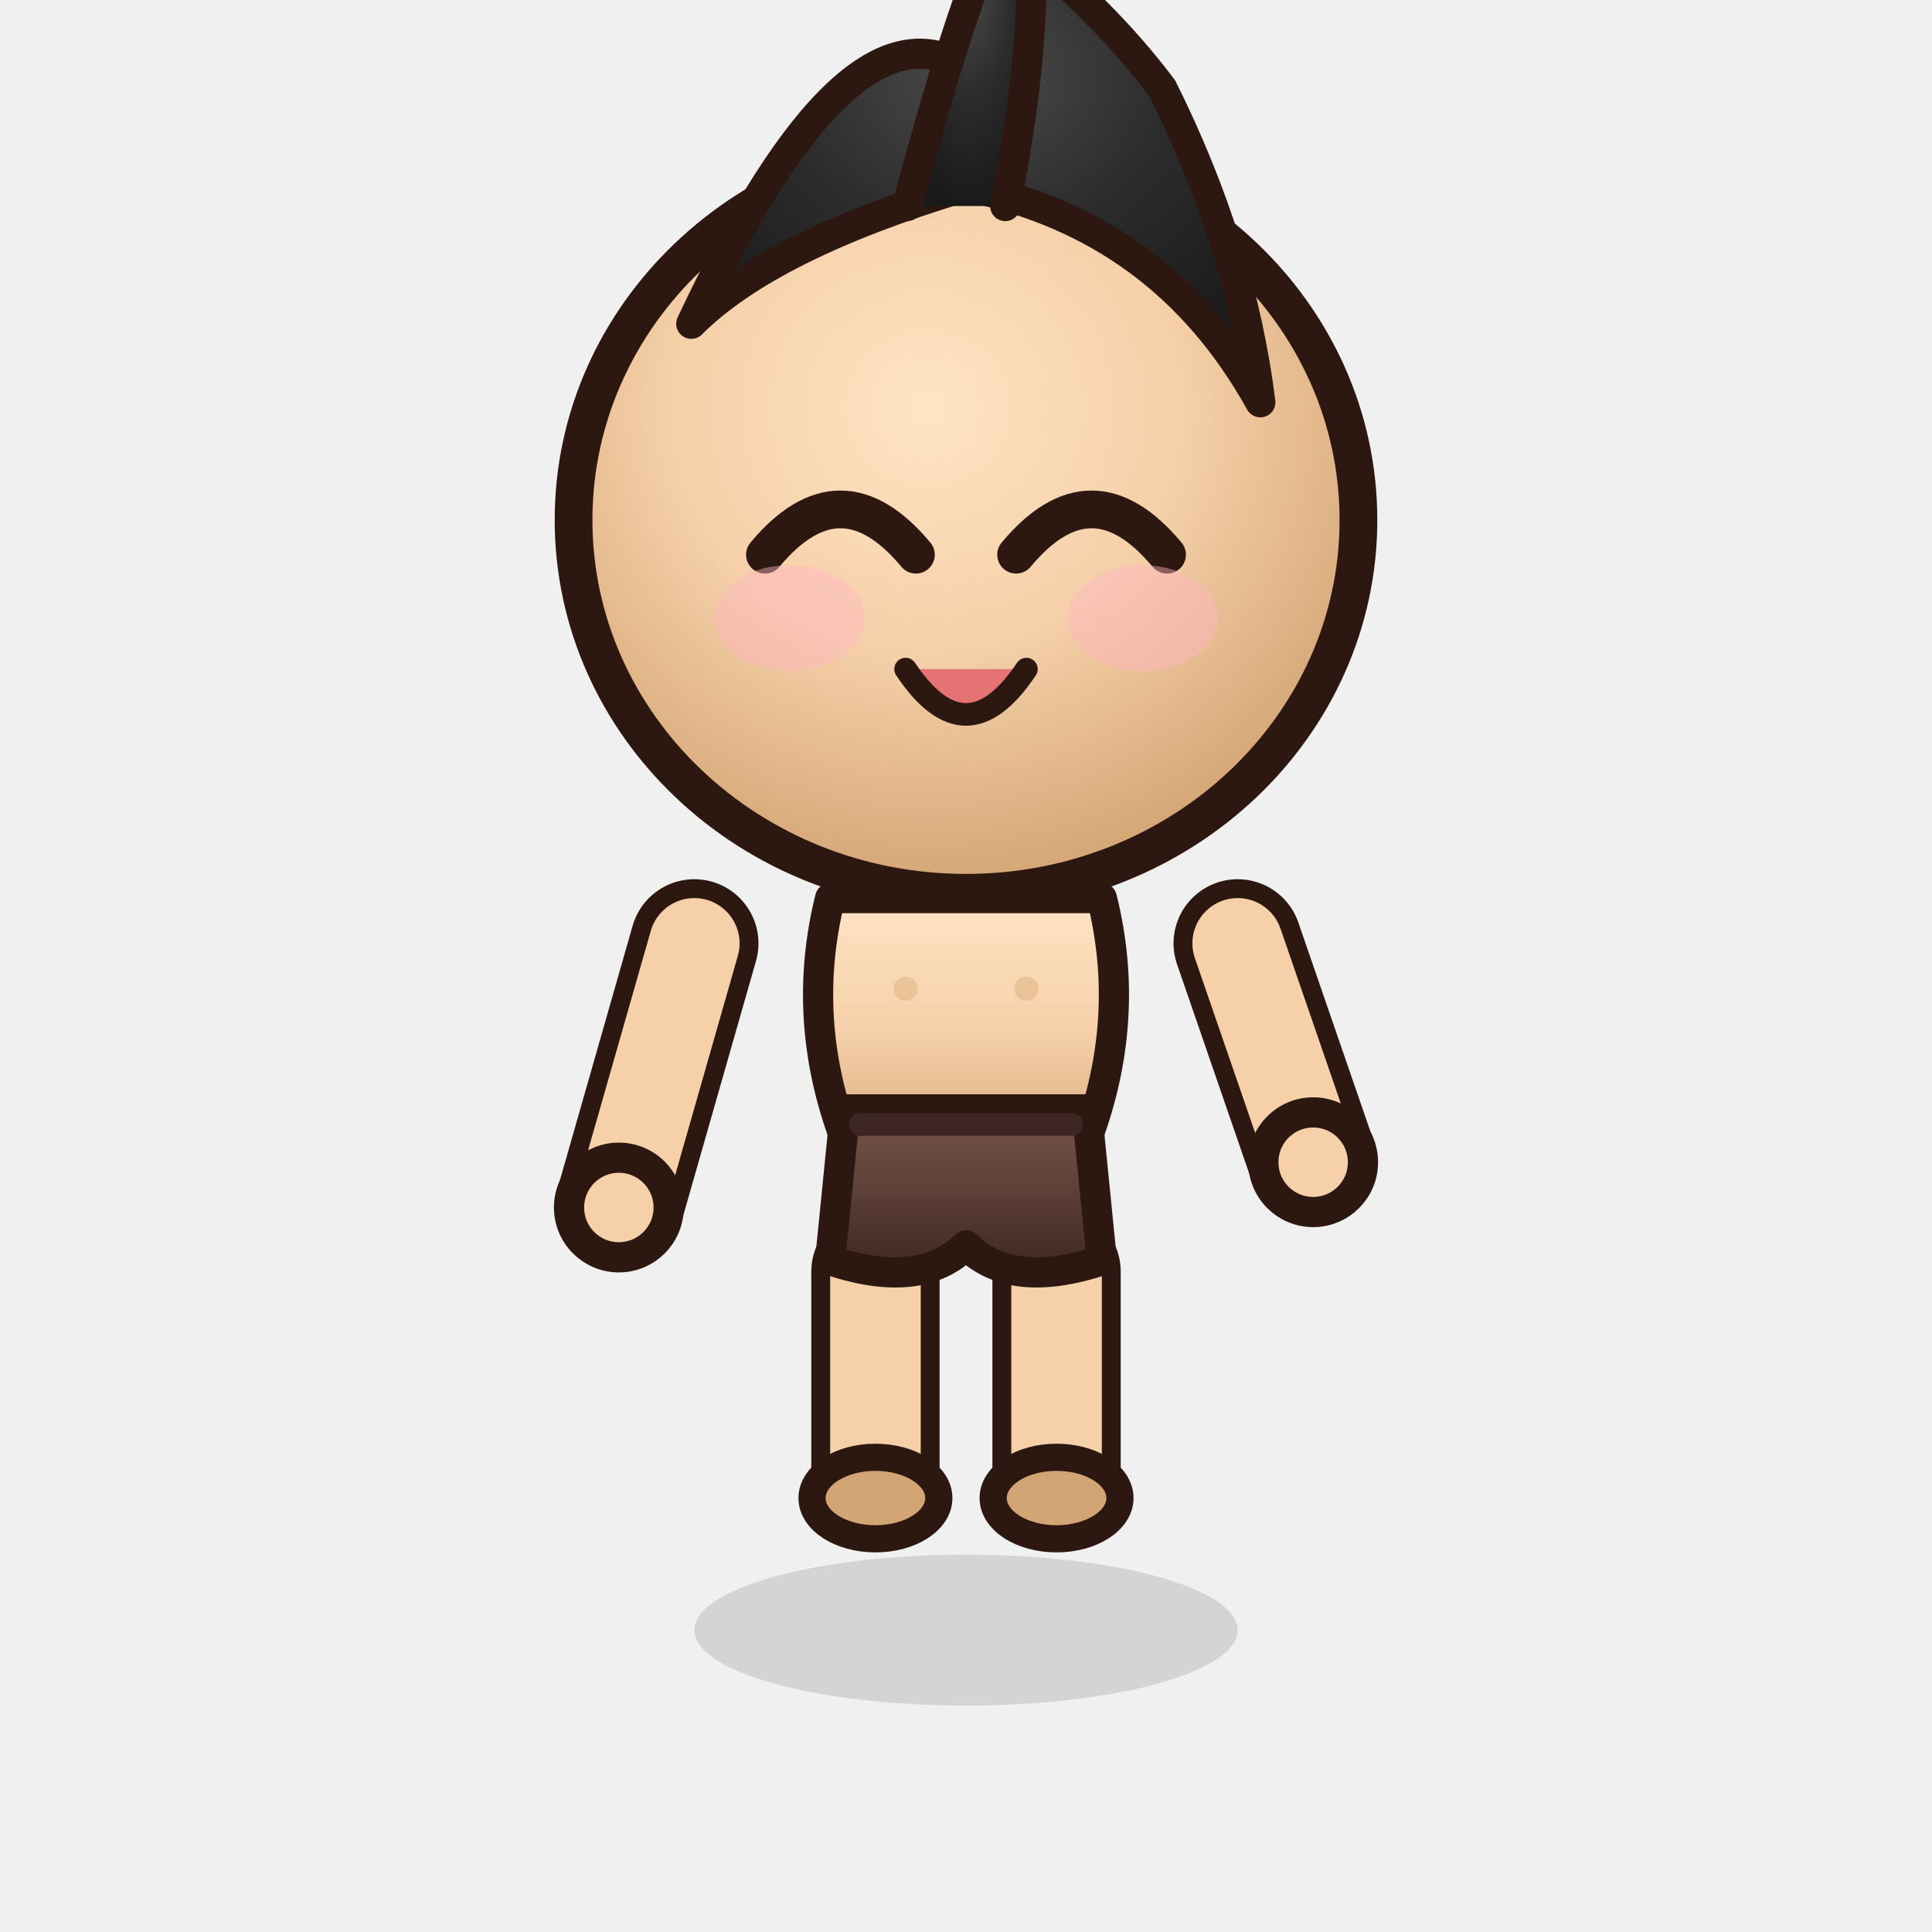
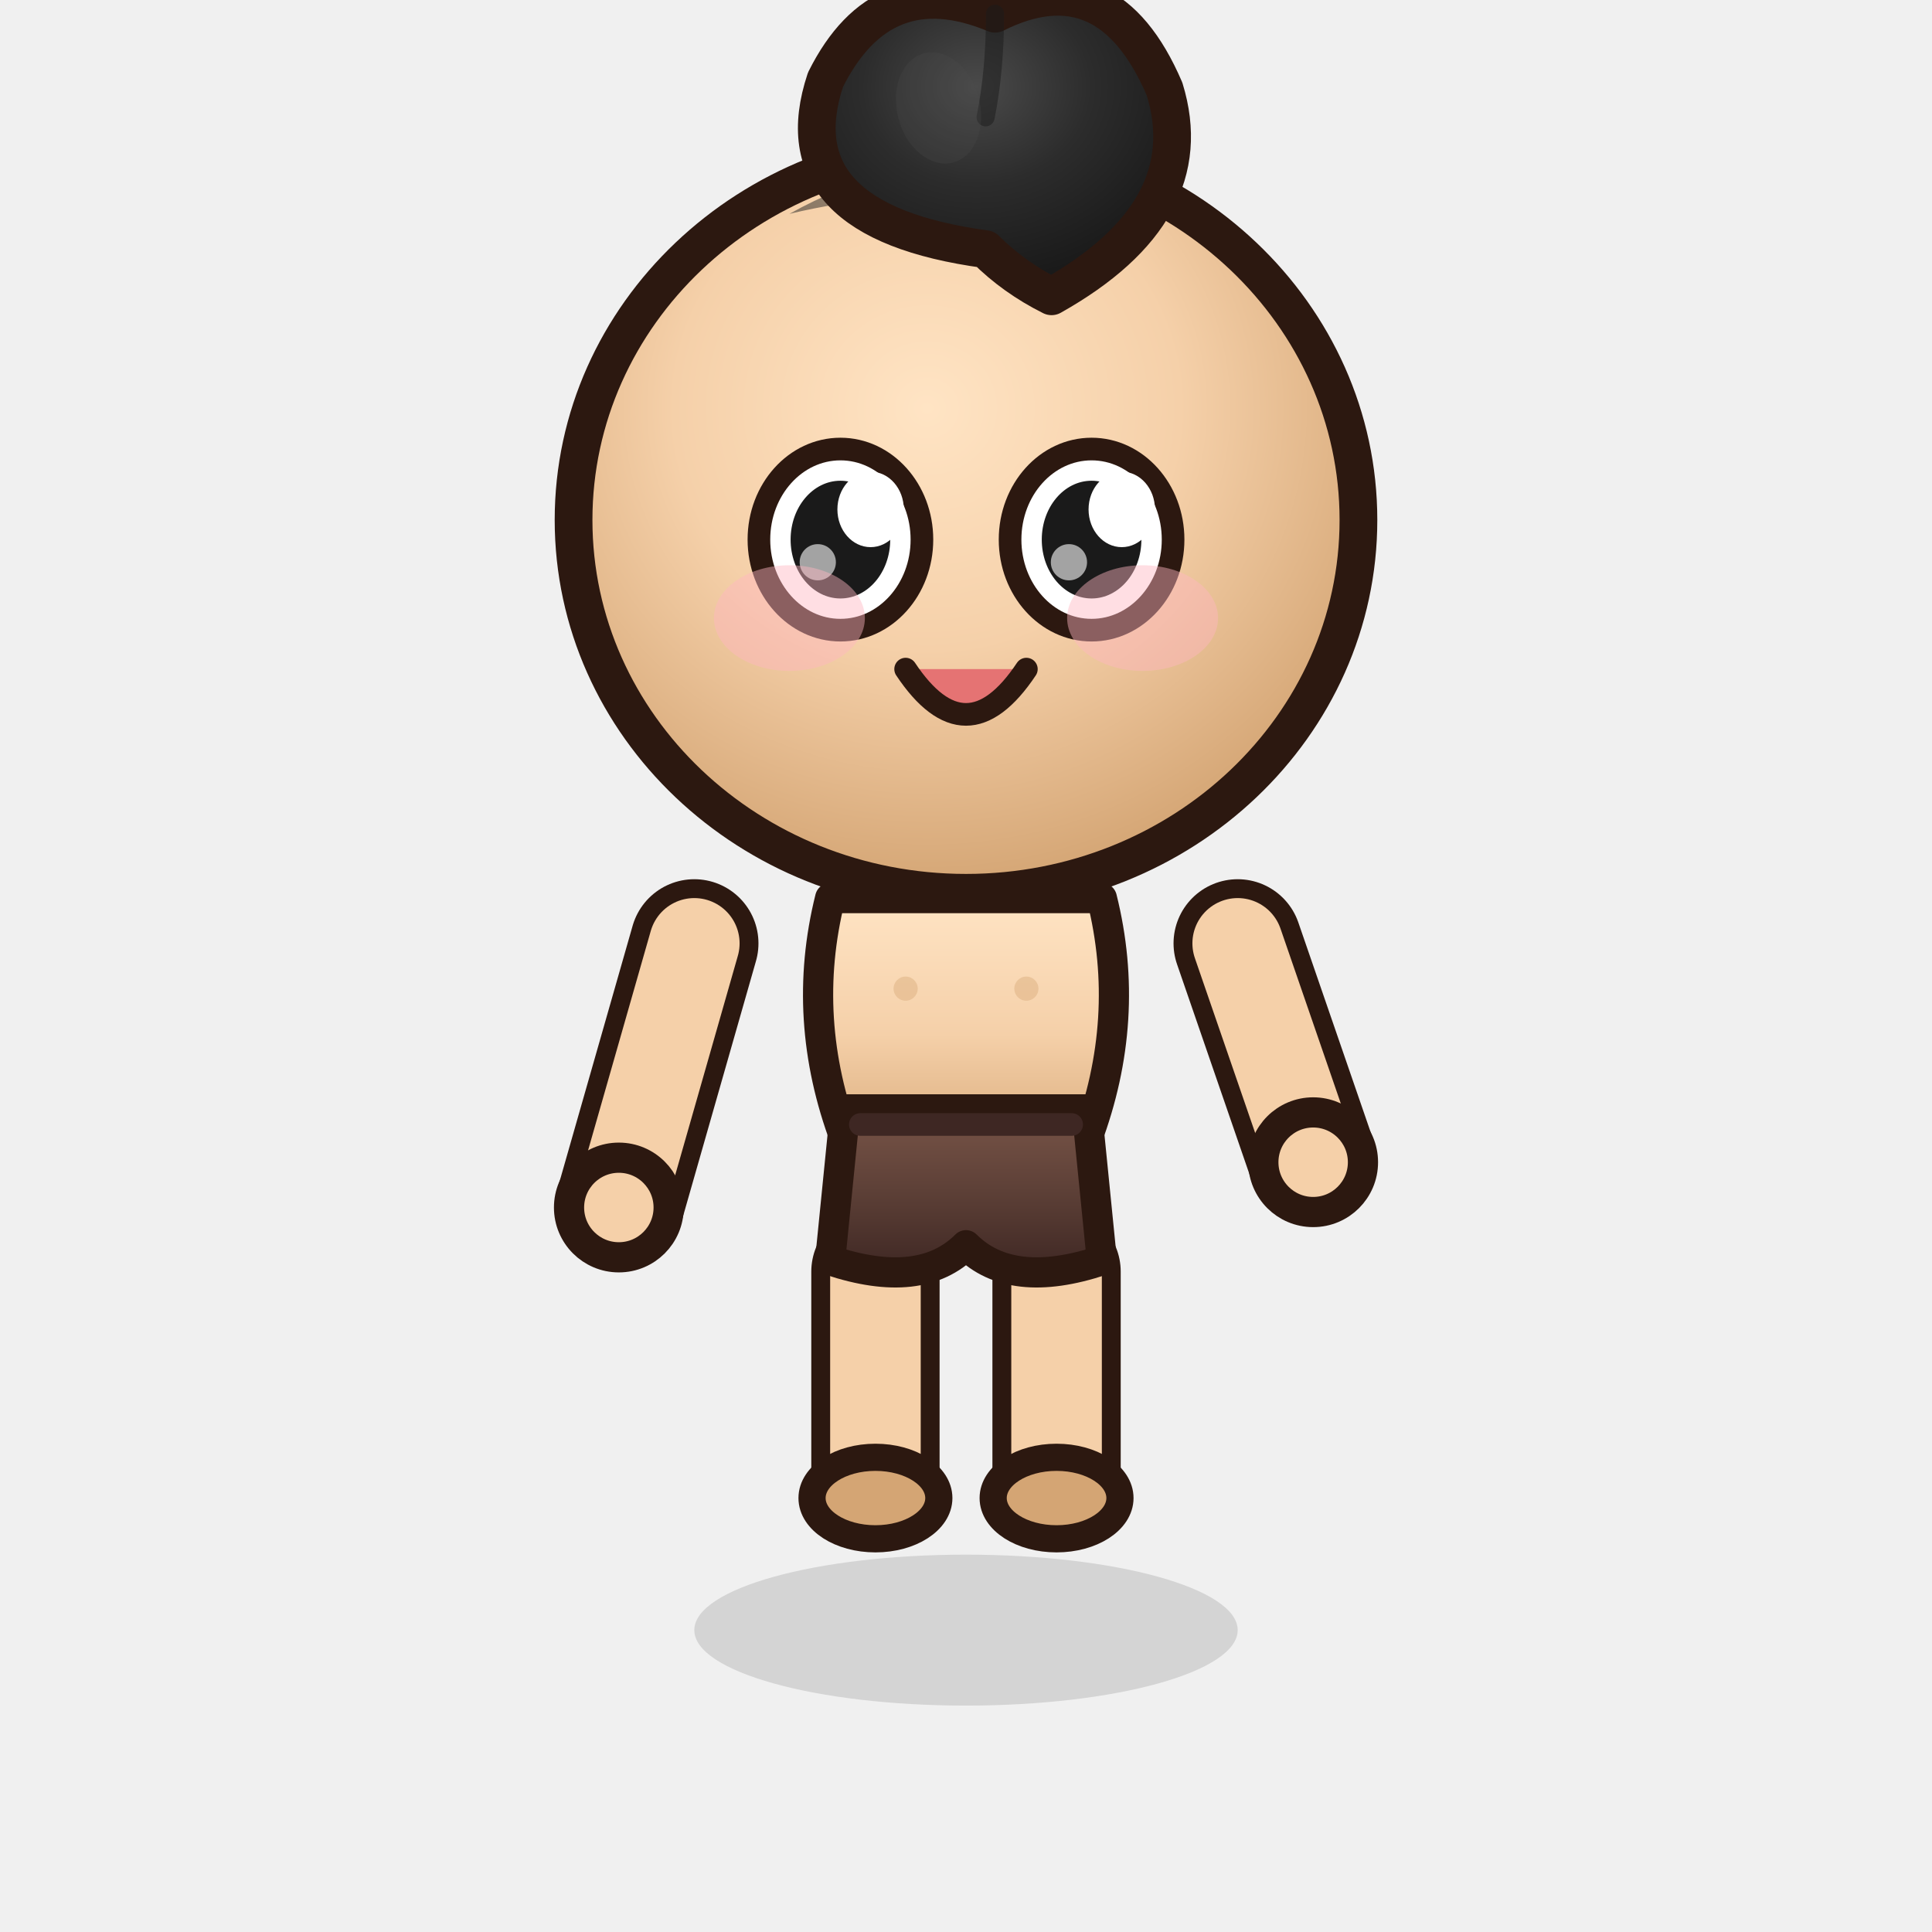
<svg xmlns="http://www.w3.org/2000/svg" viewBox="0 0 128 128" width="128" height="128" id="hero_f1">
  <defs>
    <filter id="blur">
      <feGaussianBlur stdDeviation="4" />
    </filter>
    <linearGradient id="bodyGrad" x1="0%" y1="0%" x2="0%" y2="100%">
      <stop offset="0%" stop-color="#FFE4C4" />
      <stop offset="50%" stop-color="#F5D0A9" />
      <stop offset="100%" stop-color="#D4A574" />
    </linearGradient>
    <linearGradient id="pantsGrad" x1="0%" y1="0%" x2="0%" y2="100%">
      <stop offset="0%" stop-color="#795548" />
      <stop offset="50%" stop-color="#5D4037" />
      <stop offset="100%" stop-color="#3E2723" />
    </linearGradient>
    <radialGradient id="headGrad" cx="45%" cy="35%" r="65%" fx="45%" fy="35%">
      <stop offset="0%" stop-color="#FFE4C4" />
      <stop offset="50%" stop-color="#F5D0A9" />
      <stop offset="100%" stop-color="#D4A574" />
    </radialGradient>
-     <radialGradient id="headGradHair" cx="50%" cy="30%" r="70%" fx="50%" fy="30%">
+     <radialGradient id="headGradHair" cx="45%" cy="30%" r="65%" fx="45%" fy="30%">
      <stop offset="0%" stop-color="#4A4A4A" />
      <stop offset="50%" stop-color="#2C2C2C" />
      <stop offset="100%" stop-color="#1A1A1A" />
    </radialGradient>
  </defs>
  <ellipse cx="64" cy="108" rx="18" ry="5" fill="#000000" opacity="0.12" />
  <line x1="58" y1="84.25" x2="58" y2="98.25" stroke="#2C1810" stroke-width="8.5" stroke-linecap="round" />
  <line x1="58" y1="84.25" x2="58" y2="98.25" stroke="#F5D0A9" stroke-width="6" stroke-linecap="round" />
  <ellipse cx="58" cy="99.25" rx="4.2" ry="2.7" fill="#D4A574" stroke="#2C1810" stroke-width="1.8" />
  <line x1="70" y1="84.25" x2="70" y2="98.25" stroke="#2C1810" stroke-width="8.5" stroke-linecap="round" />
  <line x1="70" y1="84.25" x2="70" y2="98.25" stroke="#F5D0A9" stroke-width="6" stroke-linecap="round" />
  <ellipse cx="70" cy="99.25" rx="4.2" ry="2.7" fill="#D4A574" stroke="#2C1810" stroke-width="1.8" />
  <path d="M55 59.5       Q 53 67.5, 56 75.5       Q 64 79.5, 72 75.5       Q 75 67.5, 73 59.5 Z" fill="url(#bodyGrad)" stroke="#2C1810" stroke-width="2" stroke-linecap="round" stroke-linejoin="round" />
  <circle cx="60" cy="65.5" r="0.8" fill="#D4A574" opacity="0.4" />
  <circle cx="68" cy="65.5" r="0.8" fill="#D4A574" opacity="0.4" />
  <path d="M56 73.5       L55 83.5       Q 61 85.5, 64 82.5       Q 67 85.5, 73 83.5       L72 73.5 Z" fill="url(#pantsGrad)" stroke="#2C1810" stroke-width="2" stroke-linecap="round" stroke-linejoin="round" />
  <line x1="57" y1="74.5" x2="71" y2="74.5" stroke="#3E2723" stroke-width="1.5" stroke-linecap="round" />
  <line x1="46" y1="62.5" x2="41" y2="80" stroke="#2C1810" stroke-width="8.5" stroke-linecap="round" />
  <line x1="46" y1="62.5" x2="41" y2="80" stroke="#F5D0A9" stroke-width="6" stroke-linecap="round" />
  <circle cx="41" cy="80" r="3.3" fill="#F5D0A9" stroke="#2C1810" stroke-width="2" />
  <line x1="82" y1="62.5" x2="87" y2="77" stroke="#2C1810" stroke-width="8.5" stroke-linecap="round" />
  <line x1="82" y1="62.5" x2="87" y2="77" stroke="#F5D0A9" stroke-width="6" stroke-linecap="round" />
  <circle cx="87" cy="77" r="3.3" fill="#F5D0A9" stroke="#2C1810" stroke-width="2" />
  <ellipse cx="64" cy="34.45" rx="26" ry="24.7" fill="url(#headGrad)" stroke="#2C1810" stroke-width="2.5" stroke-linecap="round" stroke-linejoin="round" />
-   <path d="M45.8 21.45       Q 56.2 -0.65, 64 4.55       Q 67.9 -1.95, 66.6 -4.55       Q 73.1 0.65, 77 5.85       Q 82.2 16.25, 83.5 26.65       Q 77 14.95, 64 12.35       Q 51 16.25, 45.8 21.45 Z" fill="url(#headGradHair)" stroke="#2C1810" stroke-width="2" stroke-linecap="round" stroke-linejoin="round" />
-   <path d="M60.1 13.65       Q 65.3 -5.85, 67.9 -7.15       Q 69.2 0.65, 66.6 13.65" fill="url(#headGradHair)" stroke="#2C1810" stroke-width="2" stroke-linecap="round" stroke-linejoin="round" />
-   <path d="M50.68 36.75 Q 55.68 30.75, 60.68 36.75" fill="none" stroke="#2C1810" stroke-width="2.5" stroke-linecap="round" />
-   <path d="M67.32 36.75 Q 72.32 30.75, 77.32 36.75" fill="none" stroke="#2C1810" stroke-width="2.5" stroke-linecap="round" />
+   <path d="M52.3 14.17       Q 58.8 10.53, 65.3 11.05       Q 71.8 11.57, 75.7 15.73       Q 71.8 13.13, 65.3 13.13       Q 58.8 12.61, 52.3 14.17 Z" fill="url(#headGradHair)" opacity="0.5" />
+   <path d="       M65.3 16.51       Q 51.572 14.638,         54.692 5.278       Q 58.436 -2.21,         65.924 0.91       Q 73.412 -2.834,         77.156 5.902       Q 79.652 14.014,         69.668 19.63       Q 67.172 18.382,         65.3 16.51 Z" fill="url(#headGradHair)" stroke="#2C1810" stroke-width="2.5" stroke-linecap="round" stroke-linejoin="round" />
+   <path d="M65.924 0.91       Q 65.924 4.654,         65.3 7.774" fill="none" stroke="#1A1A1A" stroke-width="1.2" stroke-linecap="round" opacity="0.5" />
+   <ellipse cx="62.18" cy="7.15" rx="2.746" ry="3.744" fill="#4A4A4A" opacity="0.25" transform="rotate(-15 62.18 7.15)" />
+   <ellipse cx="55.68" cy="35.75" rx="5.4" ry="6" fill="#FFFFFF" stroke="#2C1810" stroke-width="1.5" />
+   <ellipse cx="55.68" cy="35.75" rx="3.3" ry="3.9" fill="#1A1A1A" />
+   <ellipse cx="57.68" cy="33.75" rx="2.2" ry="2.5" fill="#FFFFFF" />
+   <ellipse cx="54.18" cy="37.25" rx="1.2" ry="1.2" fill="#FFFFFF" opacity="0.6" />
+   <ellipse cx="72.32" cy="35.75" rx="5.4" ry="6" fill="#FFFFFF" stroke="#2C1810" stroke-width="1.5" />
+   <ellipse cx="72.32" cy="35.75" rx="3.3" ry="3.9" fill="#1A1A1A" />
+   <ellipse cx="74.32" cy="33.75" rx="2.2" ry="2.5" fill="#FFFFFF" />
+   <ellipse cx="70.82" cy="37.25" rx="1.2" ry="1.2" fill="#FFFFFF" opacity="0.6" />
  <path d="M60 44.33 Q 64 50.33, 68 44.33" fill="#E57373" stroke="#2C1810" stroke-width="1.5" stroke-linecap="round" />
  <ellipse cx="52.3" cy="40.95" rx="5" ry="3.5" fill="#FFB6C1" opacity="0.45" />
  <ellipse cx="75.7" cy="40.95" rx="5" ry="3.5" fill="#FFB6C1" opacity="0.45" />
</svg>
